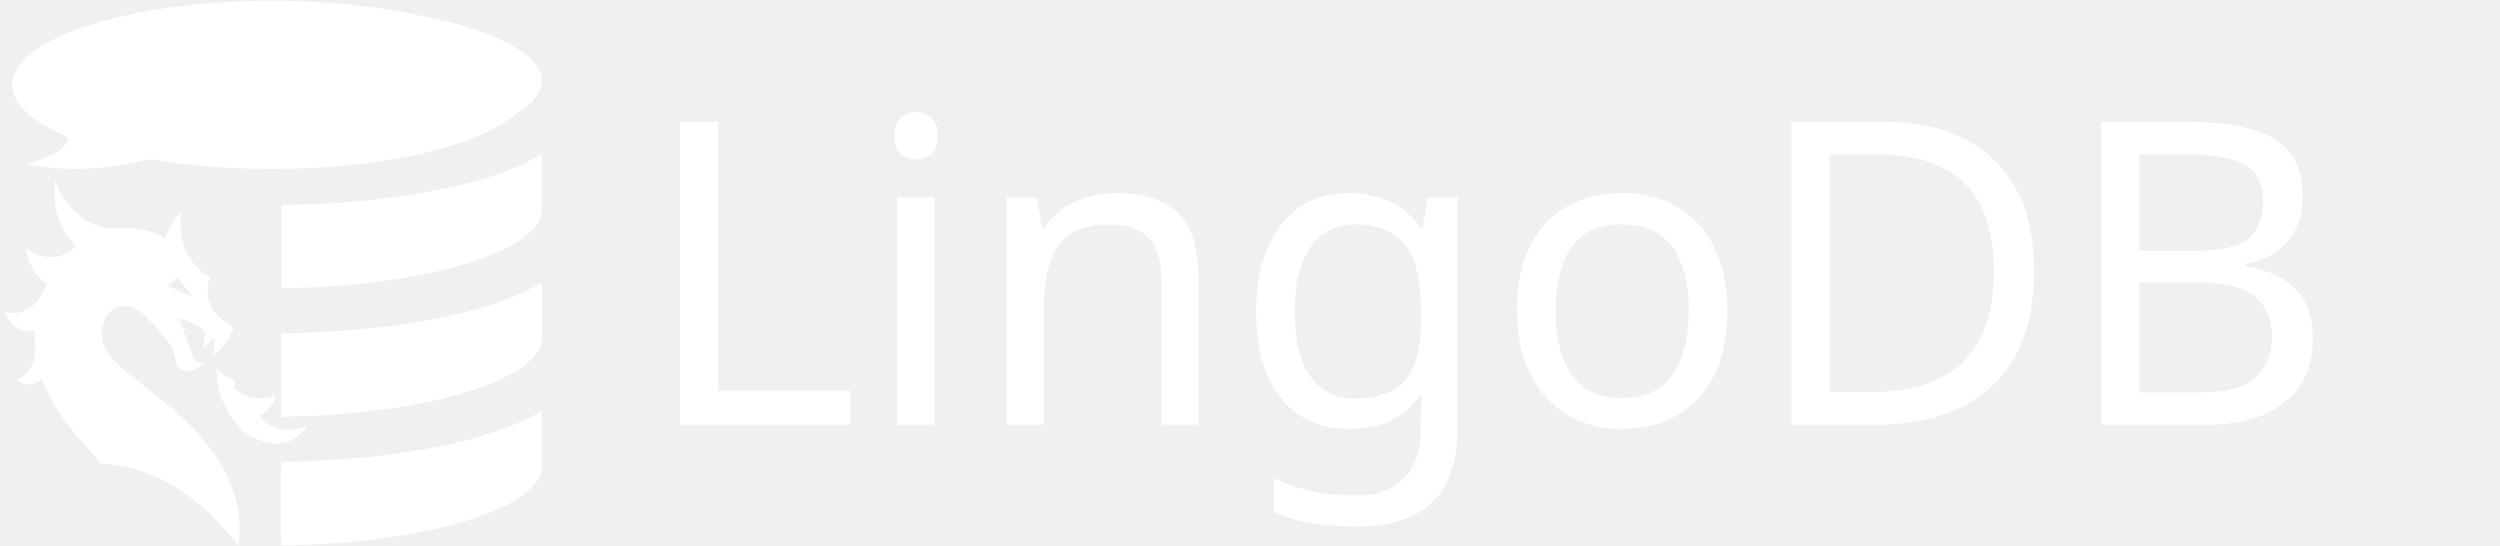
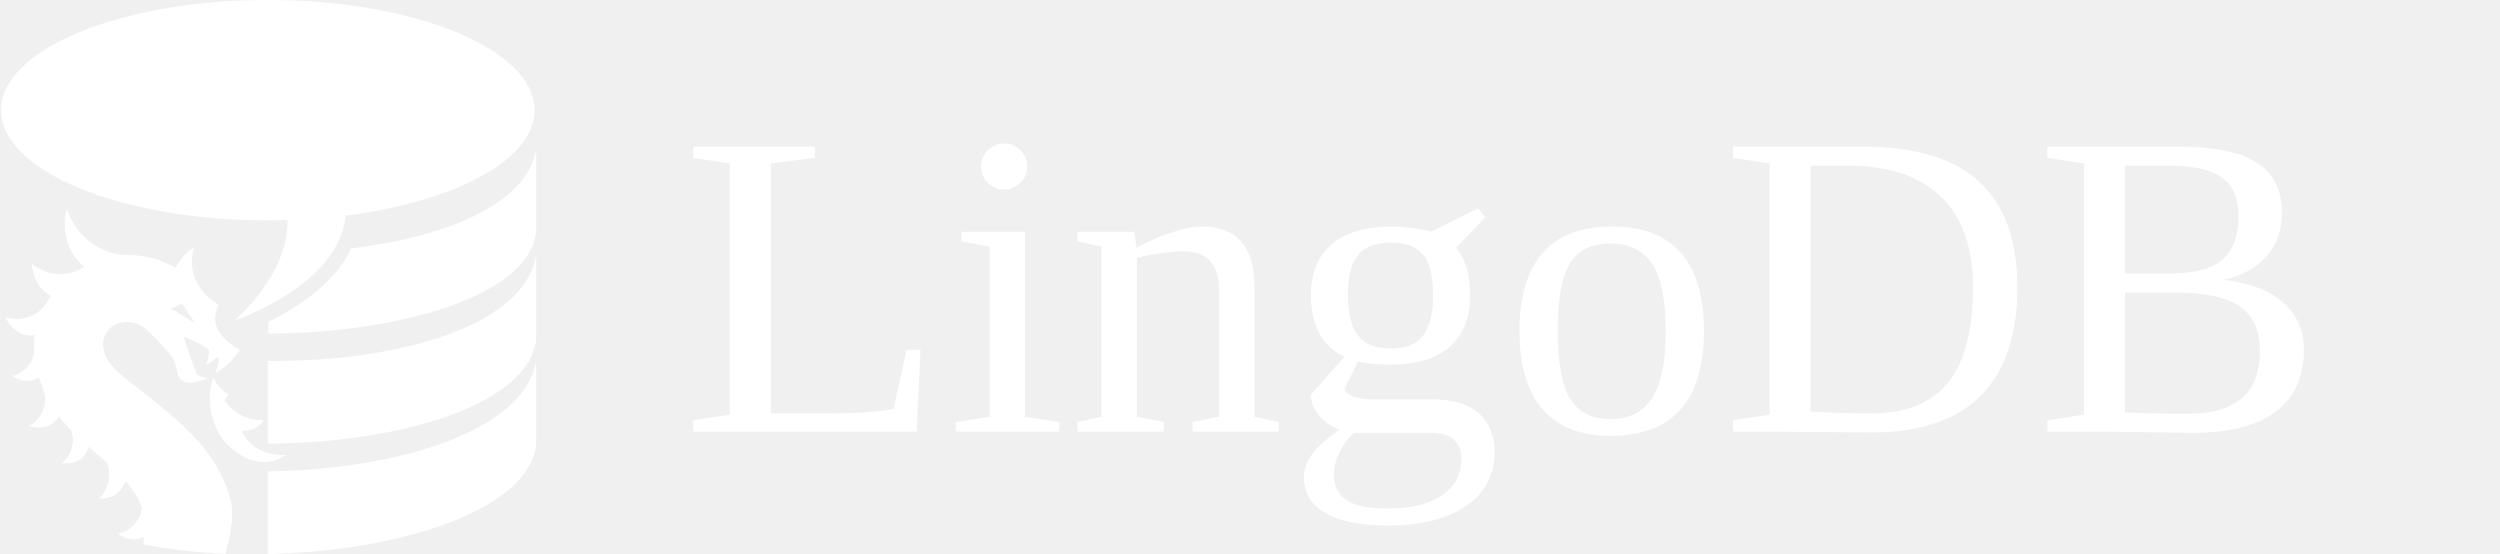
- <svg xmlns="http://www.w3.org/2000/svg" width="550" height="120" viewBox="0 0 550 120" version="1.1" id="svg5">
-   <defs id="defs2">
-     <marker style="overflow:visible" id="Arrow2Send" refX="0" refY="0" orient="auto">
-       <path transform="matrix(-0.3,0,0,-0.3,0.69,0)" d="M 8.719,4.034 -2.207,0.016 8.719,-4.002 c -1.745,2.372 -1.735,5.617 -6e-7,8.035 z" style="fill:#ffffff;fill-rule:evenodd;stroke:context-stroke;stroke-width:0.625;stroke-linejoin:round" id="path8556" />
-     </marker>
-     <marker style="overflow:visible" id="marker9514" refX="0" refY="0" orient="auto">
-       <path transform="matrix(-0.2,0,0,-0.2,-1.2,0)" style="fill:#ffffff;fill-rule:evenodd;stroke:context-stroke;stroke-width:1pt" d="M 0,0 5,-5 -12.5,0 5,5 Z" id="path9512" />
-     </marker>
-     <marker style="overflow:visible" id="marker9504" refX="0" refY="0" orient="auto">
-       <path transform="matrix(-0.2,0,0,-0.2,-1.2,0)" style="fill:#ffffff;fill-rule:evenodd;stroke:context-stroke;stroke-width:1pt" d="M 0,0 5,-5 -12.5,0 5,5 Z" id="path9502" />
-     </marker>
-     <marker style="overflow:visible" id="TriangleOutS" refX="0" refY="0" orient="auto">
-       <path transform="scale(0.2)" style="fill:#ffffff;fill-rule:evenodd;stroke:context-stroke;stroke-width:1pt" d="M 5.77,0 -2.88,5 V -5 Z" id="path8671" />
-     </marker>
-     <marker style="overflow:visible" id="Tail" refX="0" refY="0" orient="auto">
-       <g transform="scale(-1.2)" id="g8571">
-         <path style="fill:none;fill-rule:evenodd;stroke:context-stroke;stroke-width:0.8;stroke-linecap:round" d="M -3.805,-3.959 0.544,0" id="path8559" />
-         <path style="fill:none;fill-rule:evenodd;stroke:context-stroke;stroke-width:0.8;stroke-linecap:round" d="M -1.287,-3.959 3.062,0" id="path8561" />
-         <path style="fill:none;fill-rule:evenodd;stroke:context-stroke;stroke-width:0.8;stroke-linecap:round" d="M 1.305,-3.959 5.654,0" id="path8563" />
-         <path style="fill:none;fill-rule:evenodd;stroke:context-stroke;stroke-width:0.8;stroke-linecap:round" d="M -3.805,4.178 0.544,0.22" id="path8565" />
-         <path style="fill:none;fill-rule:evenodd;stroke:context-stroke;stroke-width:0.8;stroke-linecap:round" d="M -1.287,4.178 3.062,0.22" id="path8567" />
-         <path style="fill:none;fill-rule:evenodd;stroke:context-stroke;stroke-width:0.8;stroke-linecap:round" d="M 1.305,4.178 5.654,0.22" id="path8569" />
-       </g>
-     </marker>
-     <marker style="overflow:visible" id="Arrow1Send" refX="0" refY="0" orient="auto">
-       <path transform="matrix(-0.2,0,0,-0.2,-1.2,0)" style="fill:#ffffff;fill-rule:evenodd;stroke:context-stroke;stroke-width:1pt" d="M 0,0 5,-5 -12.5,0 5,5 Z" id="path8538" />
-     </marker>
-     <marker style="overflow:visible" id="Arrow2Mend" refX="0" refY="0" orient="auto">
-       <path transform="scale(-0.6)" d="M 8.719,4.034 -2.207,0.016 8.719,-4.002 c -1.745,2.372 -1.735,5.617 -6e-7,8.035 z" style="fill:#ffffff;fill-rule:evenodd;stroke:context-stroke;stroke-width:0.625;stroke-linejoin:round" id="path8550" />
-     </marker>
-     <marker style="overflow:visible" id="Arrow2Lend" refX="0" refY="0" orient="auto">
-       <path transform="matrix(-1.1,0,0,-1.1,-1.1,0)" d="M 8.719,4.034 -2.207,0.016 8.719,-4.002 c -1.745,2.372 -1.735,5.617 -6e-7,8.035 z" style="fill:#ffffff;fill-rule:evenodd;stroke:context-stroke;stroke-width:0.625;stroke-linejoin:round" id="path8544" />
-     </marker>
-     <marker style="overflow:visible" id="Arrow1Lend" refX="0" refY="0" orient="auto">
-       <path transform="matrix(-0.8,0,0,-0.8,-10,0)" style="fill:#ffffff;fill-rule:evenodd;stroke:context-stroke;stroke-width:1pt" d="M 0,0 5,-5 -12.5,0 5,5 Z" id="path8526" />
-     </marker>
-     <marker style="overflow:visible" id="marker9262" refX="0" refY="0" orient="auto">
-       <path transform="matrix(0.8,0,0,0.8,10,0)" style="fill:#ffffff;fill-rule:evenodd;stroke:context-stroke;stroke-width:1pt" d="M 0,0 5,-5 -12.5,0 5,5 Z" id="path9260" />
-     </marker>
-     <marker style="overflow:visible" id="Arrow1Lstart" refX="0" refY="0" orient="auto">
-       <path transform="matrix(0.8,0,0,0.8,10,0)" style="fill:#ffffff;fill-rule:evenodd;stroke:context-stroke;stroke-width:1pt" d="M 0,0 5,-5 -12.5,0 5,5 Z" id="path8523" />
-     </marker>
-   </defs>
-   <g id="layer1" style="display:inline">
-     <path id="path888" style="fill:#ffffff" d="M 61.904,0.504 V 35.143 C 92.733,34.837 119.197,27.193 119.197,17.793 119.197,8.419 92.616,0.854 61.904,0.504 Z M 119.197,33.896 C 105.367,42.267 79.624,44.934 61.904,45.105 V 63.406 C 92.733,63.101 119.197,55.457 119.197,46.057 Z m 0,28.264 C 105.367,70.53 79.624,73.195 61.904,73.367 V 91.639 C 92.733,91.333 119.197,83.691 119.197,74.291 Z m 0,28.232 C 105.4,98.74 79.681,101.429 61.904,101.602 v 18.391 c 30.829,-0.306 57.293,-7.949 57.293,-17.35 z" />
-   </g>
-   <g id="layer2" style="display:inline" />
-   <g id="layer3" style="display:inline">
-     <path d="M 52.307,111.749 C 48.853,93.663 28.718,84.617 24.002,78.043 21.578,74.664 22.185,71.074 23.7,69.142 c 1.627,-2.07 4.726,-2.479 7.038,-0.658 2.023,1.589 5.959,5.997 6.843,7.624 0.884,1.624 0.873,2.967 1.348,4.059 0.54,1.227 1.76,1.882 3.527,1.243 1.637,-0.588 2.542,-1.369 2.542,-1.369 0,0 -1.71,-0.079 -2.388,-1.24 0,0 -2.372,-6.277 -3.222,-8.845 2.719,0.872 4.445,1.878 5.652,2.797 0.149,1.397 -0.344,3.804 -0.365,3.911 0.055,-0.038 0.933,-0.664 2.239,-2.234 0.065,0.066 0.13,0.129 0.193,0.189 0.461,0.444 -0.388,3.952 -0.388,3.952 0,0 1.595,-1.293 2.815,-3.043 1.056,-1.507 1.945,-3.42 1.945,-3.42 0,0 -3.454,-1.762 -5.047,-4.814 -1.598,-3.049 -0.206,-6.359 -0.206,-6.359 0,0 -2.664,-1.032 -4.896,-4.915 -2.346,-4.084 -1.439,-9.103 -1.439,-9.103 -1.908,0.925 -3.582,5.506 -3.582,5.506 0,0 -4.82,-3.106 -11.082,-2.14 -5.649,-0.019 -10.899,-4.153 -13.078,-10.682 0,0 -1.687,8.933 4.703,14.556 -0.347,0.283 -0.693,0.582 -1.04,0.903 -3.118,2.143 -7.077,2.017 -10.127,-0.563 0,0 0.162,1.34 0.756,2.951 0.594,1.608 1.619,3.49 3.347,4.572 0.185,0.116 0.368,0.211 0.547,0.293 -0.36,0.692 -0.693,1.41 -0.993,2.146 -1.702,3.449 -5.12,5.192 -8.394,4.16 0,0 1.718,3.785 4.799,4.248 0.712,0.107 1.332,-0.022 1.864,-0.277 -0.026,1.567 0.039,3.033 0.185,4.424 -0.078,3.046 -1.78,5.749 -4.262,6.605 h -0.003 c 0,0 2.393,1.718 4.609,0.56 0.433,-0.227 0.766,-0.535 1.024,-0.878 1.82,5.305 5.12,9.584 9.327,14.465 1.129,1.312 2.396,2.715 3.681,4.179 12.643,0.881 22.215,7.712 30.322,18.209 0.255,-2.278 0.443,-5.104 -0.188,-8.404 z m -13.323,-50.653 3.577,4.295 -5.709,-2.486 z m 8.627,19.882 c 0,0 1.748,2.151 4.172,2.579 -0.164,1.17 -0.411,1.753 -0.411,1.753 0,0 4.16,4.043 9.256,1.439 -0.235,3.233 -3.556,4.66 -3.556,4.66 0,0 3.568,5.337 10.611,2.062 -3.821,6.002 -9.525,4.329 -12.994,2.185 -3.118,-1.927 -7.133,-7.62 -7.077,-14.678 z" id="path2-7" style="fill:#ffffff" />
-     <g id="g4" transform="matrix(1.453728,0,0,0.536263,2.678199,-2.417751)" style="display:inline;fill:#ffffff">
-       <path d="m 9.49,73.833 c -1.493,0 -2.943,-0.24 -4.309,-0.713 L 2.068,72.043 4.46,69.778 C 7.625,66.781 8.424,63.323 8.476,60.732 3.004,54.666 0,47.097 0,39.334 0,20.311 17.645,4.834 39.333,4.834 c 21.688,0 39.334,15.477 39.334,34.5 0,19.022 -17.646,34.498 -39.334,34.498 -6.458,0 -12.827,-1.399 -18.505,-4.057 -2.139,1.514 -6.462,4.058 -11.338,4.058 z m 10.871,-8.755 1.148,0.581 c 5.397,2.729 11.561,4.173 17.824,4.173 19.483,0 35.334,-13.682 35.334,-30.498 0,-16.818 -15.851,-30.5 -35.334,-30.5 C 19.85,8.834 4,22.516 4,39.334 c 0,6.99 2.814,13.823 7.925,19.238 l 0.52,0.552 0.024,0.757 c 0.087,2.72 -0.401,6.407 -2.818,9.951 4.63,-0.074 8.89,-3.298 9.705,-3.95 z" id="path2" style="fill:#ffffff" />
-     </g>
-     <path style="display:inline;opacity:1;fill:#ffffff;fill-opacity:1;fill-rule:evenodd;stroke:#ffffff;stroke-width:2.62;stroke-linecap:butt;stroke-linejoin:miter;stroke-miterlimit:3.4;stroke-dasharray:none;stroke-dashoffset:0;paint-order:fill markers stroke" d="M 54.769,34.841 C 47.887,34.637 40.732,33.92 34.707,32.832 l -2.417,-0.437 -1.863,0.524 c -3.754,1.056 -9.158,1.934 -11.9,1.934 H 17.214 l 0.696,-0.46 c 1.638,-1.084 2.567,-2.253 2.872,-3.612 0.289,-1.291 0.148,-1.553 -1.094,-2.028 C 14.648,26.825 10.482,23.789 9.22,21.124 8.729,20.088 8.648,19.729 8.652,18.606 8.655,17.526 8.744,17.115 9.155,16.27 12.253,9.899 26.964,4.669 46.558,2.972 49.38,2.728 56.765,2.362 58.918,2.359 l 1.005,-0.001 v 16.334 16.334 l -0.393,-0.028 c -0.216,-0.016 -2.358,-0.087 -4.761,-0.158 z" id="path14296" />
-     <path style="opacity:1;fill:#ffffff;fill-opacity:1;fill-rule:evenodd;stroke:#ffffff;stroke-width:1.479;stroke-linecap:butt;stroke-linejoin:miter;stroke-miterlimit:3.4;stroke-dasharray:none;stroke-dashoffset:0;paint-order:fill markers stroke" d="M 61.31,18.679 V 2.415 h 0.296 0.296 V 18.679 34.943 h -0.296 -0.296 z" id="path24970" />
-     <text xml:space="preserve" style="font-style:normal;font-weight:normal;font-size:93.333px;line-height:1.25;font-family:sans-serif;letter-spacing:0px;word-spacing:0px;fill:#ffffff;fill-opacity:1;stroke:none" x="140.53" y="93.43" id="text26779">
-       <tspan id="tspan26777" x="140.53" y="93.43">LingoDB</tspan>
-     </text>
-     <path style="fill:#ffffff" d="m 61.902,110.878 v -8.589 l 8.083,-0.521 c 18.775,-1.21 36.321,-4.578 44.56,-8.553 l 4.133,-1.994 v 6.525 c 0,5.524 -0.266,6.863 -1.73,8.725 -2.236,2.842 -11.375,7.045 -19.704,9.062 -7.497,1.815 -24.088,3.934 -30.803,3.934 h -4.539 z" id="path492" />
-     <path style="fill:#ffffff" d="m 61.902,110.886 v -8.58 l 7.688,-0.536 c 12.135,-0.847 21.279,-2.011 29.374,-3.739 7.144,-1.526 16.621,-4.756 18.728,-6.383 0.771,-0.595 0.986,0.697 0.986,5.932 0,8.368 -1.103,10.003 -9.303,13.792 -9.382,4.335 -29.461,8.096 -43.219,8.096 h -4.254 z" id="path494" />
-     <path style="fill:#ffffff" d="m 61.902,110.878 v -8.589 l 8.083,-0.544 c 19.426,-1.308 34.582,-4.197 43.765,-8.342 l 4.928,-2.225 v 6.547 c 0,5.546 -0.264,6.883 -1.73,8.747 -4.945,6.286 -30.904,12.995 -50.283,12.995 h -4.762 z" id="path496" />
-     <path style="fill:#ffffff;stroke-width:0.789" d="m 61.902,82.572 v -8.507 l 12.814,-0.958 c 17.584,-1.315 30.781,-4.168 42.582,-9.207 1.249,-0.533 1.38,0.014 1.38,5.743 0,5.564 -0.234,6.61 -1.925,8.621 -5.307,6.307 -30.743,12.815 -50.088,12.815 h -4.762 z" id="path567" />
-     <path style="fill:#ffffff;stroke-width:0.025" d="m 61.914,91.364 v -0.273 l 2.865,-2.96e-4 c 3.865,-3.94e-4 5.555,-0.044 8.175,-0.21 14.189,-0.899 30.399,-4.695 38.935,-9.118 1.842,-0.955 3.177,-1.842 4.229,-2.813 0.435,-0.401 1.002,-1.075 1.376,-1.634 0.996,-1.492 1.196,-2.808 1.196,-7.861 -5.9e-4,-4.358 -0.126,-5.503 -0.623,-5.691 -0.098,-0.037 -0.328,-0.032 -0.466,0.01 -0.064,0.019 -0.508,0.198 -0.986,0.397 -4.234,1.762 -8.369,3.164 -12.932,4.384 -7.739,2.069 -16.344,3.477 -26.589,4.349 -1.244,0.106 -1.764,0.146 -8.403,0.641 -3.273,0.244 -6.137,0.458 -6.364,0.476 l -0.413,0.031 v -0.335 -0.335 l 1.655,-0.031 c 14.974,-0.277 29.475,-2.097 40.385,-5.068 6.052,-1.648 10.935,-3.582 14.893,-5.898 l 0.337,-0.197 -0.007,6.325 c -0.007,5.935 -0.01,6.339 -0.051,6.559 -0.182,0.973 -0.549,1.811 -1.18,2.693 -0.574,0.803 -1.463,1.698 -2.451,2.466 -1.936,1.507 -4.556,2.918 -7.833,4.218 -6.72,2.666 -15.832,4.736 -26.232,5.961 -5.652,0.666 -12.122,1.099 -17.669,1.184 -0.481,0.007 -1.094,0.02 -1.361,0.028 l -0.487,0.014 z" id="path569" />
-   </g>
+ <svg xmlns="http://www.w3.org/2000/svg" version="1.1" id="Layer_1" x="0px" y="0px" viewBox="0 0 490.1 108.6" xml:space="preserve" width="490.1" height="108.6">
+   <defs id="defs489" />
+   <style type="text/css" id="style472">
+ 	.st0{fill:#FFFFFF;}
+ </style>
+   <path class="st0" d="m 52.5,70.766 v 16.2 c 25.4,-0.1 50.9,-7.4 52.6,-20.3 v -16.6 c -2.3,14 -27.4,20.9 -52.6,20.7 z" id="path474" />
+   <path class="st0" d="m 52.5,92.4 v 16.2 c 25.3,-0.5 50.8,-8.338 52.6,-21.238 v -16.6 C 102.8,84.662 77.5,92.1 52.5,92.4 Z" id="path476" />
+   <path class="st0" d="m 51.62,82.328 c -5.091,0.316 -7.642,-3.89 -7.642,-3.89 0,0 0.374,-0.332 0.807,-1.17 -1.991,-1.041 -2.968,-3.169 -2.968,-3.169 -1.793,5.063 0.25,10.414 2.447,12.743 2.521,2.603 6.975,5.55 11.83,2.344 -6.902,0.263 -8.712,-4.706 -8.712,-4.706 0,0 3.221,0.139 4.238,-2.152 z" id="path478" />
+   <path class="st0" d="m 68.9,48.7 c -3.4,7.1 -11,11.8 -16.3,14.4 v 2.3 C 78,65.3 103.4,58.2 105.1,45.6 V 29.3 C 103.3,40 87.6,46.4 68.9,48.7 Z" id="path480" />
+   <path class="st0" d="M 42.9,92.2 C 37.5,82.1 24.6,75.5 21.4,71 c -2,-2.8 -1.2,-5.4 0.3,-6.8 1.6,-1.4 4.5,-1.5 6.5,0 1.8,1.4 5.1,5 5.8,6.3 0.7,1.3 0.6,2.3 1,3.2 0.4,1 1.5,1.6 3.2,1.2 1.5,-0.3 2.4,-0.8 2.4,-0.8 0,0 -1.7,-0.1 -2.2,-1.1 0,0 -1.8,-5 -2.4,-7 2.4,0.9 4,1.8 5,2.6 0,1.1 -0.6,2.9 -0.6,2.9 0.1,0 0.9,-0.4 2.2,-1.5 0.1,0.1 0.1,0.1 0.2,0.2 0.4,0.4 -0.6,3 -0.6,3 0,0 1.5,-0.9 2.8,-2.1 1.1,-1.1 2,-2.5 2,-2.5 0,0 -3.1,-1.6 -4.3,-4 -1.3,-2.4 0.2,-4.9 0.2,-4.9 0,0 -2.4,-1 -4.2,-4.1 -1.9,-3.3 -0.7,-7 -0.7,-7 -1.8,0.6 -3.6,3.9 -3.6,3.9 0,0 -4.2,-2.7 -10,-2.5 -5.2,-0.4 -9.7,-4 -11.3,-9.1 0,0 -2.1,6.7 3.4,11.4 -0.3,0.2 -0.7,0.4 -1,0.6 -3,1.4 -6.6,1 -9.3,-1.2 0,0 0.1,1 0.5,2.3 0.4,1.3 1.3,2.8 2.8,3.7 0.2,0.1 0.3,0.2 0.5,0.3 -0.4,0.5 -0.7,1 -1,1.6 -1.8,2.5 -5,3.6 -8,2.5 0,0 1.3,3 4.1,3.6 0.6,0.1 1.2,0.1 1.7,-0.1 -0.1,1.2 -0.2,2.3 -0.1,3.4 -0.3,2.3 -2,4.2 -4.3,4.7 0,0 2.1,1.5 4.2,0.8 0.4,-0.1 0.7,-0.3 1,-0.6 0.203,0.656 0.443,1.302 0.701,1.943 0.154,0.56 0.325,1.078 0.499,1.657 0.3,2.3 -0.9,4.9 -3.1,6 0,0 2.4,0.9 4.3,-0.3 0.308,-0.154 1.143,-0.841 1.56,-1.605 0.701,0.932 1.481,1.846 2.35,2.742 0.03,0.054 0.06,0.109 0.09,0.163 0.8,2.2 0,4.8 -1.9,6.3 0,0 2.5,0.4 4.1,-1.1 0.27,-0.27 1.022,-1.271 1.169,-2.125 1.237,1.083 2.444,2.12 3.577,3.137 0.016,0.028 0.03,0.052 0.054,0.088 0.9,2.1 0.2,5.4 -1.6,6.9 0,0 2.5,0.3 4,-1.4 0.224,-0.224 0.892,-1.06 1.218,-1.969 1.467,1.665 2.592,3.379 3.192,5.269 -0.006,0.051 -0.01,0.113 -0.01,0.2 -0.4,2.3 -2.4,4.5 -4.7,4.8 0,0 2,1.6 4.1,1 0.259,-0.065 0.609,-0.179 1.009,-0.355 -0.033,0.502 -0.07,0.989 -0.109,1.455 5.1,1 10.5,1.6 16.1,1.9 0.4,-1.5 0.6,-2.6 0.8,-3.3 0.3,-1.7 0.7,-3.8 0.4,-6.4 -0.5,-2.4 -1.4,-4.7 -2.5,-6.7 z m -7.2,-32.7 2.6,3.9 -4.8,-2.9 z" id="path482" />
+   <path class="st0" d="M 104.8,21.6 C 104.8,9.671 81.385,0 52.5,0 23.615,0 0.2,9.671 0.2,21.6 c 0,11.929 23.415,21.6 52.3,21.6 1.306,0 2.596,-0.026 3.878,-0.065 C 56.548,53.987 46,62.8 46,62.8 46,62.8 66.521,55.982 67.739,42.266 89.189,39.571 104.8,31.34 104.8,21.6 Z" id="path484" />
+   <text xml:space="preserve" style="font-size:85.333px;fill:#000000" x="133.448" y="84.606" id="text307">
+     <tspan id="tspan305" x="133.448" y="84.606" style="font-size:85.333px;fill:#ffffff">LingoDB</tspan>
+   </text>
</svg>
